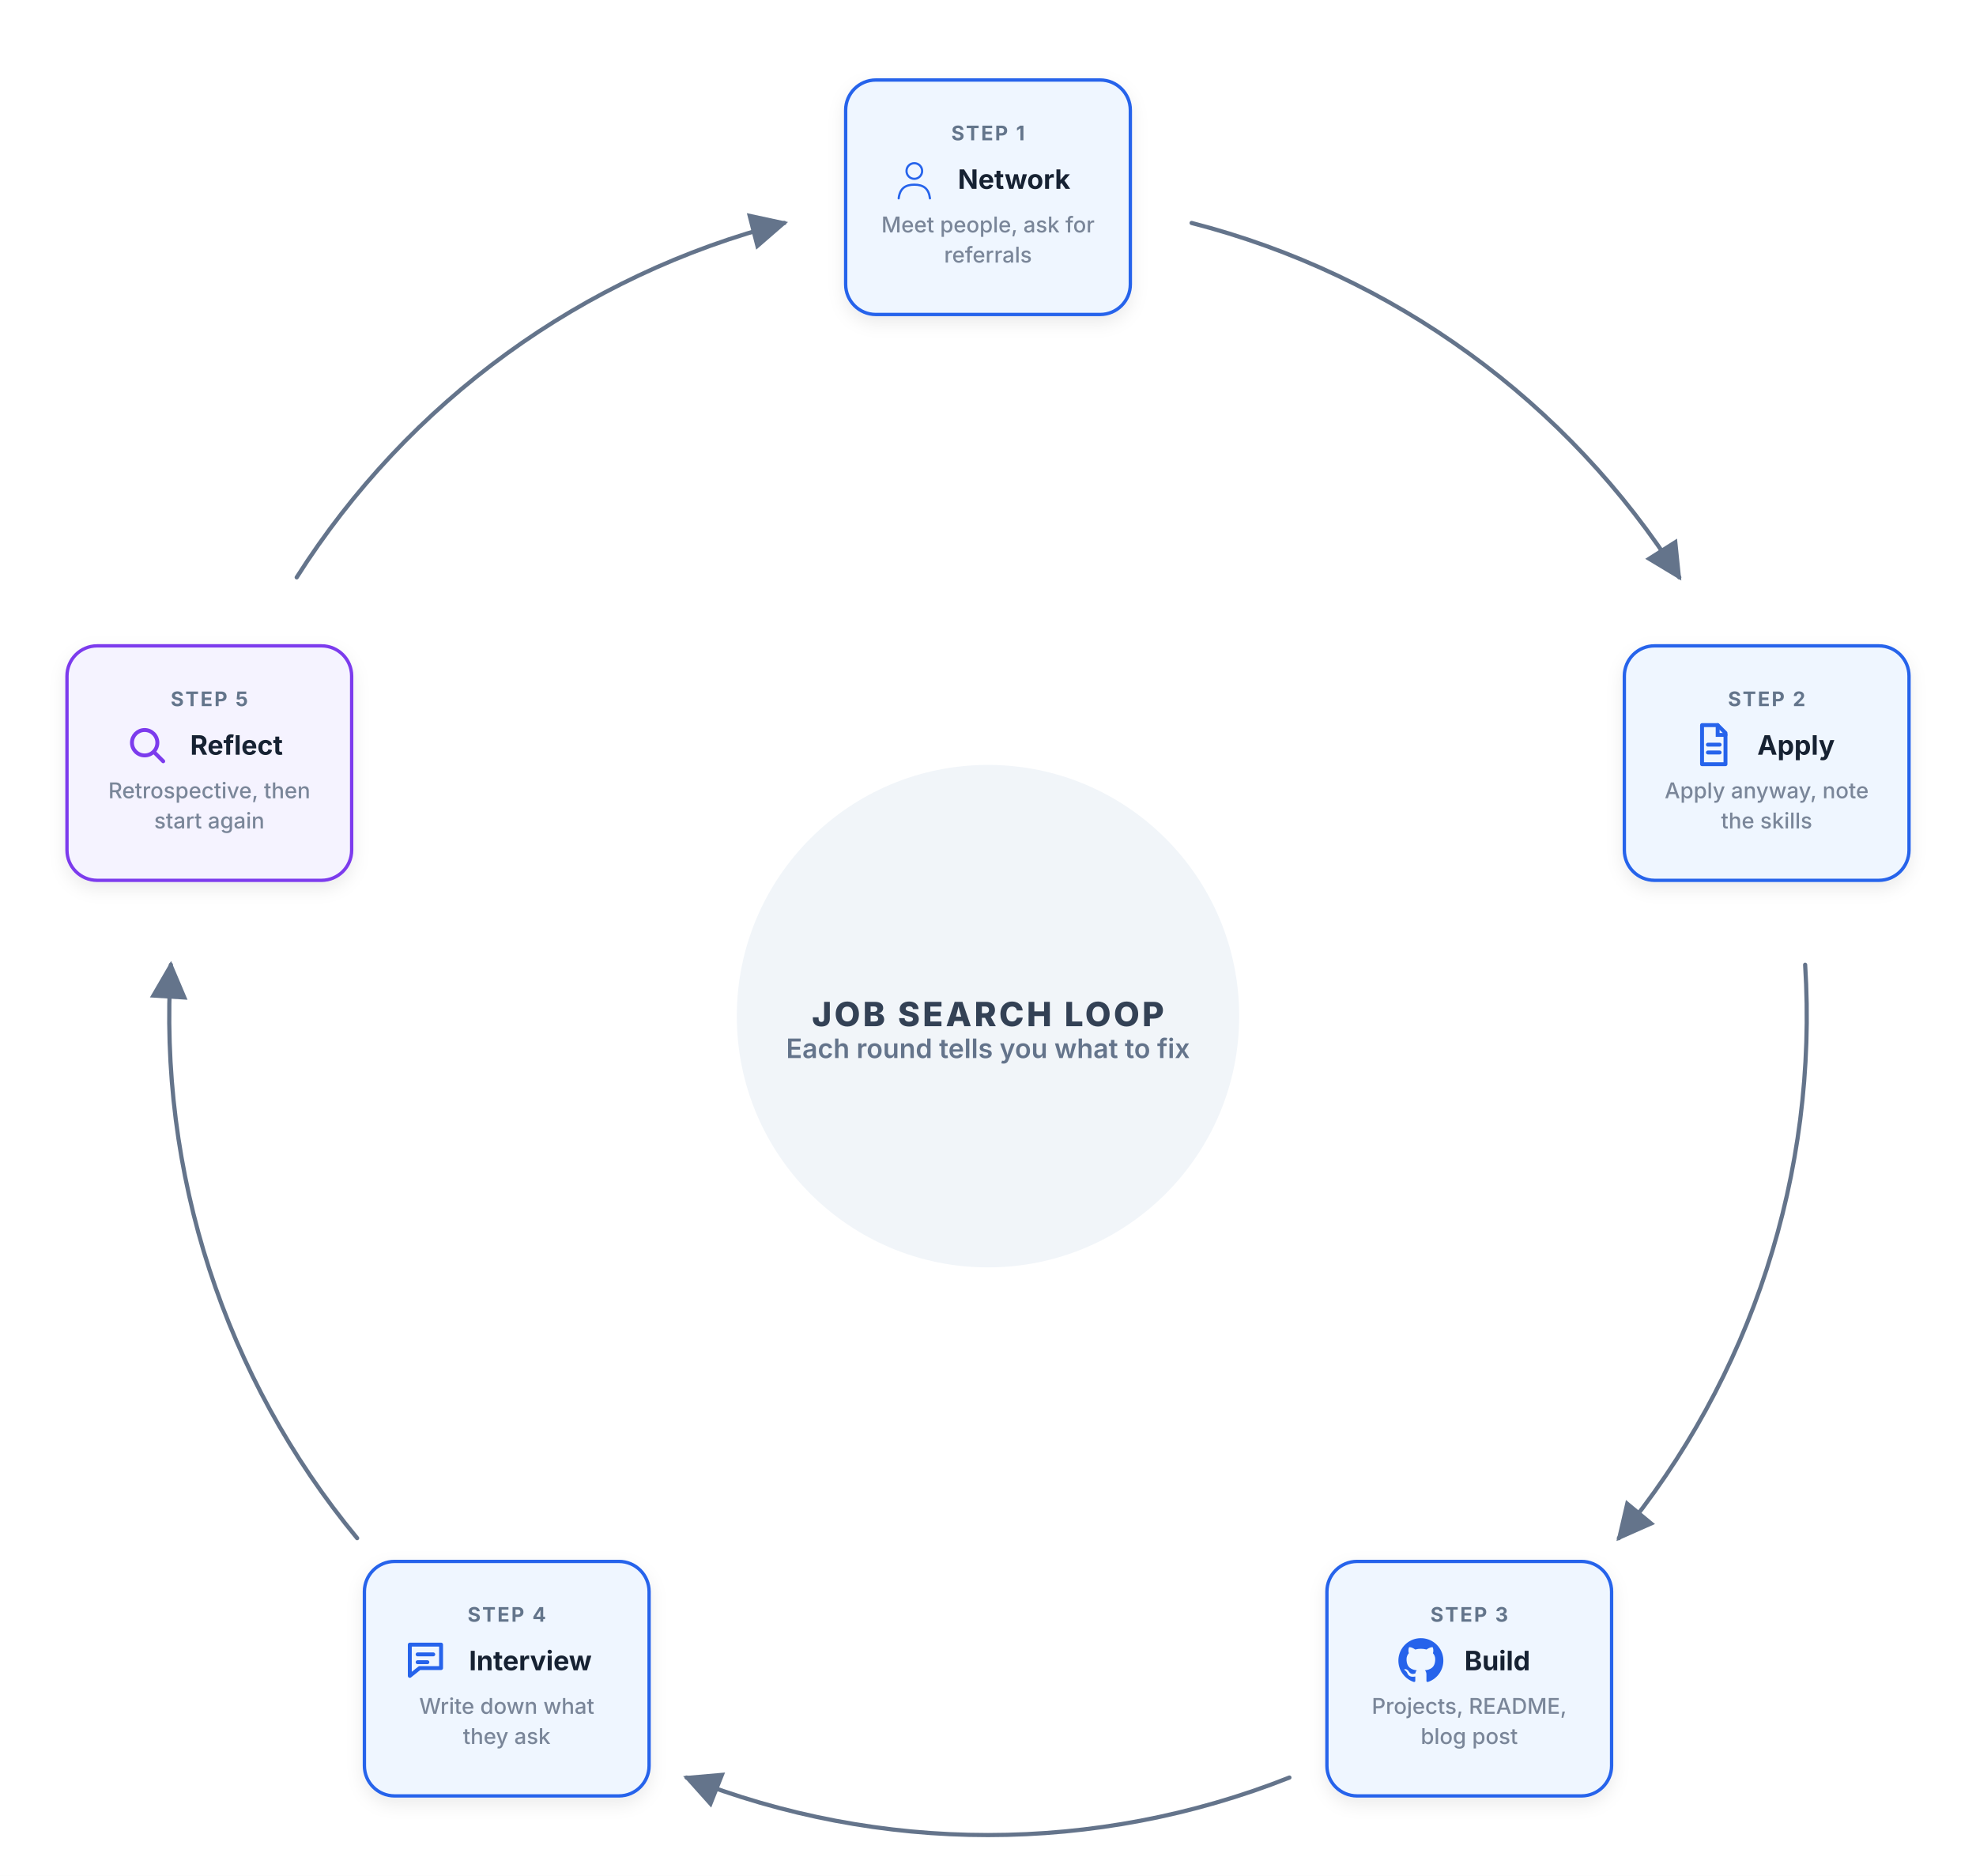
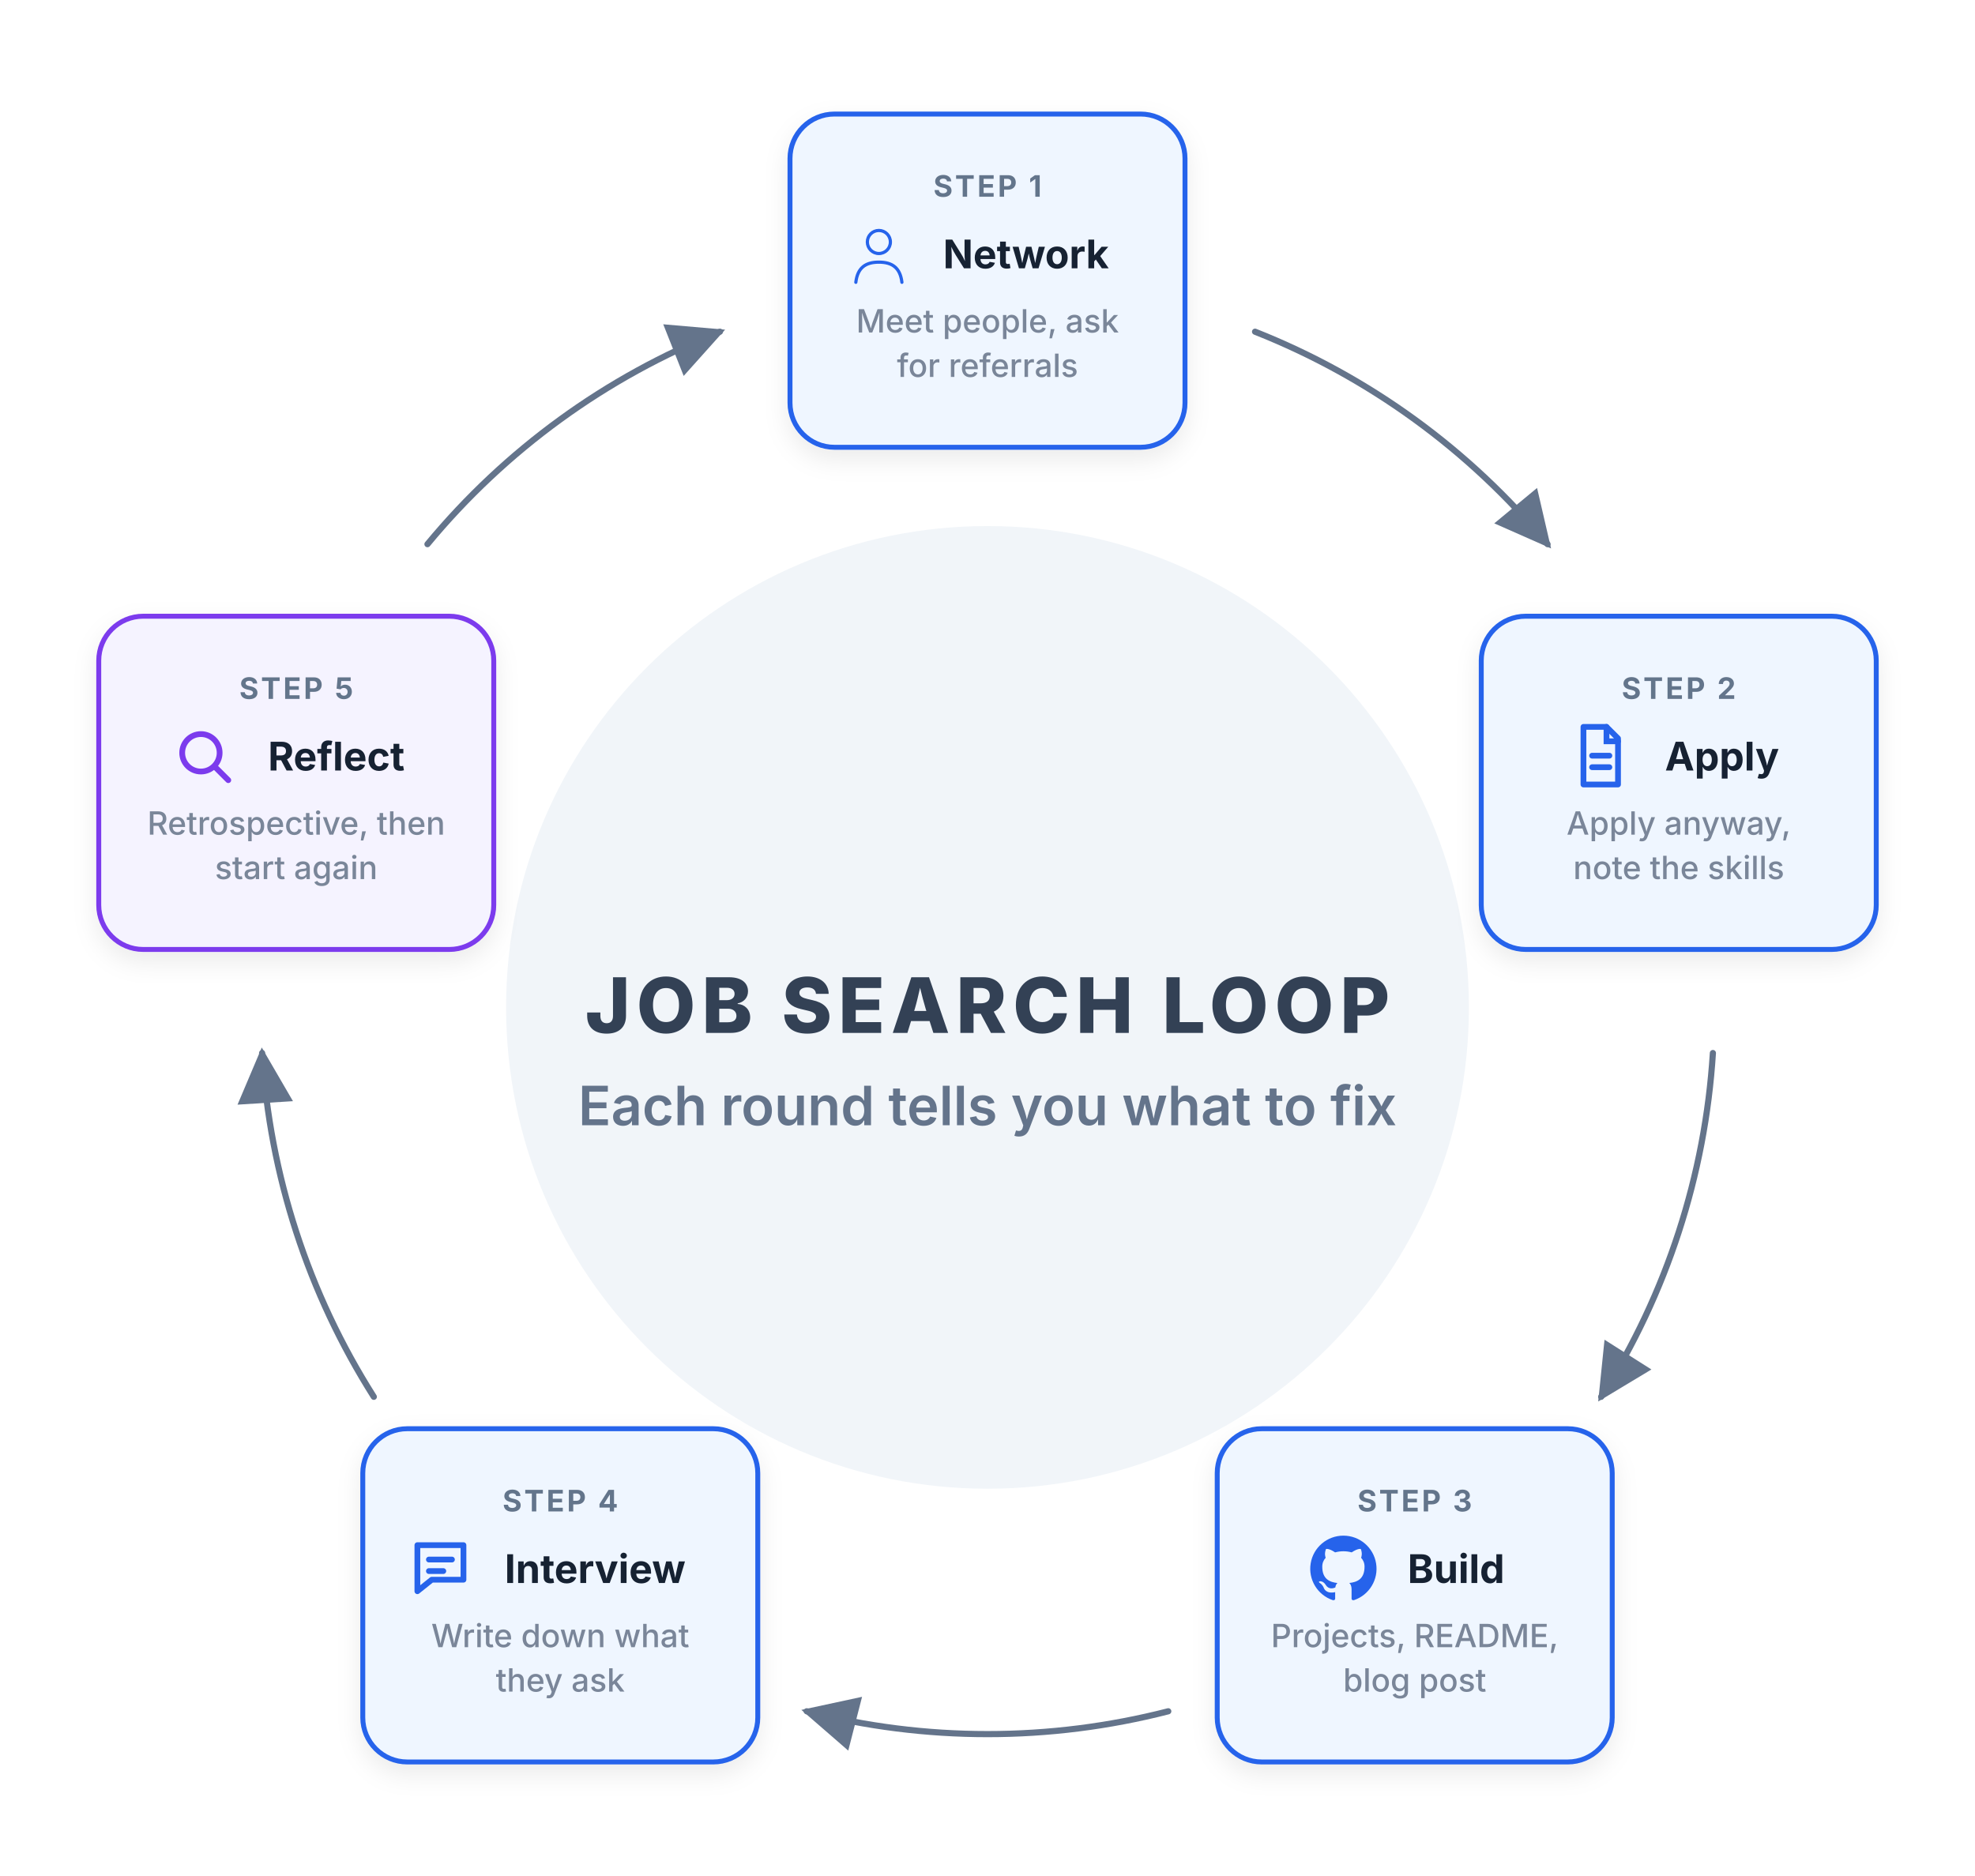
- <svg xmlns="http://www.w3.org/2000/svg" width="1180" height="1120" viewBox="0 0 1180 1120" role="img" aria-labelledby="title desc">
+ <svg xmlns="http://www.w3.org/2000/svg" width="800" height="760" viewBox="0 0 800 760" role="img" aria-labelledby="title desc">
  <defs>
    <filter id="shadow" x="-20%" y="-20%" width="140%" height="150%">
      <feDropShadow dx="0" dy="4" stdDeviation="5" flood-color="#0f172a" flood-opacity="0.08" />
    </filter>
    <marker id="arrow-purple" viewBox="0 0 10 10" refX="9" refY="5" markerWidth="9" markerHeight="9" orient="auto">
      <path d="M0 0 10 5 0 10Z" fill="#7c3aed" />
    </marker>
    <marker id="arrow-blue" viewBox="0 0 10 10" refX="9" refY="5" markerWidth="9" markerHeight="9" orient="auto">
      <path d="M0 0 10 5 0 10Z" fill="#2563eb" />
    </marker>
    <marker id="arrow-amber" viewBox="0 0 10 10" refX="9" refY="5" markerWidth="9" markerHeight="9" orient="auto">
      <path d="M0 0 10 5 0 10Z" fill="#c2410c" />
    </marker>
    <marker id="arrow-green" viewBox="0 0 10 10" refX="9" refY="5" markerWidth="9" markerHeight="9" orient="auto">
      <path d="M0 0 10 5 0 10Z" fill="#15803d" />
    </marker>
    <marker id="arrow-red" viewBox="0 0 10 10" refX="9" refY="5" markerWidth="9" markerHeight="9" orient="auto">
      <path d="M0 0 10 5 0 10Z" fill="#dc2626" />
    </marker>
    <marker id="arrow-gray" viewBox="0 0 10 10" refX="9" refY="5" markerWidth="9" markerHeight="9" orient="auto">
      <path d="M0 0 10 5 0 10Z" fill="#64748b" />
    </marker>
    <symbol id="icon-document" viewBox="0 0 24 24">
      <path d="M6 2h8l4 4v16H6Z" fill="none" stroke="currentColor" stroke-width="2" stroke-linejoin="round" />
      <path d="M14 2v5h4M9 12h6M9 16h6" fill="none" stroke="currentColor" stroke-width="2" stroke-linecap="round" />
    </symbol>
    <symbol id="icon-github" viewBox="0 0 24 24">
      <path fill="currentColor" d="M12 .7a11.5 11.5 0 0 0-3.64 22.41c.58.11.79-.25.79-.56v-2.23c-3.22.7-3.9-1.37-3.9-1.37-.53-1.34-1.29-1.7-1.29-1.7-1.05-.72.08-.71.08-.71 1.17.08 1.78 1.2 1.78 1.2 1.04 1.77 2.72 1.26 3.38.96.1-.75.4-1.26.74-1.55-2.57-.29-5.27-1.28-5.27-5.68 0-1.26.45-2.28 1.19-3.09-.12-.29-.52-1.46.11-3.05 0 0 .97-.31 3.16 1.18a10.9 10.9 0 0 1 5.76 0c2.2-1.49 3.16-1.18 3.16-1.18.63 1.59.23 2.76.11 3.05.74.81 1.19 1.83 1.19 3.09 0 4.42-2.71 5.38-5.29 5.67.42.36.79 1.06.79 2.14v3.27c0 .31.21.67.8.56A11.5 11.5 0 0 0 12 .7Z" />
    </symbol>
    <symbol id="icon-message" viewBox="0 0 24 24">
      <path d="M4 4h16v12H9l-5 4Z" fill="none" stroke="currentColor" stroke-width="2" stroke-linecap="round" stroke-linejoin="round" />
      <path d="M8 9h8M8 13h5" fill="none" stroke="currentColor" stroke-width="2" stroke-linecap="round" />
    </symbol>
    <symbol id="icon-search" viewBox="0 0 24 24">
      <circle cx="11" cy="11" r="6.5" fill="none" stroke="currentColor" stroke-width="2" />
      <path d="m16 16 4.5 4.5" fill="none" stroke="currentColor" stroke-width="2" stroke-linecap="round" />
    </symbol>
    <symbol id="icon-user" viewBox="0 0 24 24">
      <circle cx="12" cy="8" r="4" fill="none" stroke="currentColor" stroke-width="1.3" vector-effect="non-scaling-stroke" />
      <path d="M4 22c.6-5 3.3-7 8-7s7.4 2 8 7" fill="none" stroke="currentColor" stroke-width="1.3" stroke-linecap="round" vector-effect="non-scaling-stroke" />
    </symbol>
    <style>
      text { font-family: system-ui, -apple-system, BlinkMacSystemFont, "Segoe UI", sans-serif; fill: #172033; }
      .node rect { stroke-width: 2; }
      .node-title { font-size: 16px; font-weight: 750; text-anchor: middle; }
      .node-title.icon-copy { text-anchor: start; }
      .node-subtitle { font-size: 13px; font-weight: 500; fill: #7a8699; text-anchor: middle; }
      .eyebrow { font-size: 12px; font-weight: 750; letter-spacing: 1px; fill: #64748b; text-anchor: middle; }
      .mention-icon { font-size: 27px; font-weight: 750; text-anchor: middle; }
      .standalone-mention { font-size: 52px; font-weight: 750; text-anchor: middle; }
      .icon-node-title { font-size: 16px; font-weight: 750; text-anchor: middle; }
      .edge { fill: none; stroke-width: 2.5; stroke-linecap: round; stroke-linejoin: round; }
      .edge-label rect { stroke-width: 2; }
      .edge-label text { font-size: 14px; font-weight: 750; text-anchor: middle; dominant-baseline: central; }
      .divider { stroke: #cbd5e1; stroke-width: 2; stroke-dasharray: 6 8; stroke-linecap: round; }
      .center-annotation { fill: #f1f5f9; stroke: none; }
-       .center-title { font-size: 20px; font-weight: 800; letter-spacing: 1.6px; fill: #334155; text-anchor: middle; }
-       .center-detail { font-size: 16px; font-weight: 600; fill: #64748b; text-anchor: middle; }
+       .center-title { font-weight: 800; letter-spacing: 0.08em; fill: #334155; text-anchor: middle; }
+       .center-detail { font-weight: 600; fill: #64748b; text-anchor: middle; }
    </style>
  </defs>
-   <rect width="1180" height="1120" fill="#ffffff" />
-   <path class="edge" d="M711.59 133.12A488.93 488.93 0 0 1 1002.82 344.71" stroke="#64748b" marker-end="url(#arrow-gray)" />
-   <path class="edge" d="M1077.97 575.99A488.93 488.93 0 0 1 966.73 918.34" stroke="#64748b" marker-end="url(#arrow-gray)" />
-   <path class="edge" d="M769.99 1061.28A488.93 488.93 0 0 1 410.01 1061.28" stroke="#64748b" marker-end="url(#arrow-gray)" />
-   <path class="edge" d="M213.27 918.34A488.93 488.93 0 0 1 102.03 575.99" stroke="#64748b" marker-end="url(#arrow-gray)" />
-   <path class="edge" d="M177.18 344.71A488.93 488.93 0 0 1 468.41 133.12" stroke="#64748b" marker-end="url(#arrow-gray)" />
-   <circle class="center-annotation" cx="590" cy="606.69" r="150" />
-   <text class="center-title" x="590" y="612.69">JOB SEARCH LOOP</text>
-   <text class="center-detail" x="590" y="631.69">Each round tells you what to fix</text>
-   <g class="node node-blue" transform="translate(505 47.76)" filter="url(#shadow)">
-     <rect width="170" height="140" rx="18" fill="#eff6ff" stroke="#2563eb" />
-     <text class="eyebrow" x="85" y="36">STEP 1</text>
-     <use href="#icon-user" x="27" y="45" width="28" height="28" color="#2563eb" />
-     <text class="node-title icon-copy" x="67" y="65">Network</text>
-     <text class="node-subtitle" x="85" y="91">Meet people, ask for</text>
-     <text class="node-subtitle" x="85" y="109">referrals</text>
+   <rect width="800" height="760" fill="#ffffff" />
+   <path class="edge" d="M508.38 134.38A294.41 294.41 0 0 1 626.85 220.45" stroke="#64748b" marker-end="url(#arrow-gray)" />
+   <path class="edge" d="M693.83 426.6A294.41 294.41 0 0 1 648.58 565.87" stroke="#64748b" marker-end="url(#arrow-gray)" />
+   <path class="edge" d="M473.22 693.27A294.41 294.41 0 0 1 326.78 693.27" stroke="#64748b" marker-end="url(#arrow-gray)" />
+   <path class="edge" d="M151.42 565.87A294.41 294.41 0 0 1 106.17 426.6" stroke="#64748b" marker-end="url(#arrow-gray)" />
+   <path class="edge" d="M173.15 220.45A294.41 294.41 0 0 1 291.62 134.38" stroke="#64748b" marker-end="url(#arrow-gray)" />
+   <circle class="center-annotation" cx="400" cy="408.11" r="195" />
+   <text class="center-title" x="400" y="418.45" font-size="31">JOB SEARCH LOOP</text>
+   <text class="center-detail" x="400" y="455.85" font-size="22">Each round tells you what to fix</text>
+   <g class="node node-blue" transform="translate(320 46.2)" filter="url(#shadow)">
+     <rect width="160" height="135" rx="18" fill="#eff6ff" stroke="#2563eb" />
+     <text class="eyebrow" x="80" y="33.5">STEP 1</text>
+     <use href="#icon-user" x="22" y="42.5" width="28" height="28" color="#2563eb" />
+     <text class="node-title icon-copy" x="62" y="62.5">Network</text>
+     <text class="node-subtitle" x="80" y="88.5">Meet people, ask</text>
+     <text class="node-subtitle" x="80" y="106.5">for referrals</text>
  </g>
-   <g class="node node-blue" transform="translate(970 385.6)" filter="url(#shadow)">
-     <rect width="170" height="140" rx="18" fill="#eff6ff" stroke="#2563eb" />
-     <text class="eyebrow" x="85" y="36">STEP 2</text>
-     <use href="#icon-document" x="39.4" y="45" width="28" height="28" color="#2563eb" />
-     <text class="node-title icon-copy" x="79.4" y="65">Apply</text>
-     <text class="node-subtitle" x="85" y="91">Apply anyway, note</text>
-     <text class="node-subtitle" x="85" y="109">the skills</text>
+   <g class="node node-blue" transform="translate(600 249.64)" filter="url(#shadow)">
+     <rect width="160" height="135" rx="18" fill="#eff6ff" stroke="#2563eb" />
+     <text class="eyebrow" x="80" y="33.5">STEP 2</text>
+     <use href="#icon-document" x="34.4" y="42.5" width="28" height="28" color="#2563eb" />
+     <text class="node-title icon-copy" x="74.4" y="62.5">Apply</text>
+     <text class="node-subtitle" x="80" y="88.5">Apply anyway,</text>
+     <text class="node-subtitle" x="80" y="106.5">note the skills</text>
  </g>
-   <g class="node node-blue" transform="translate(792.39 932.24)" filter="url(#shadow)">
-     <rect width="170" height="140" rx="18" fill="#eff6ff" stroke="#2563eb" />
-     <text class="eyebrow" x="85" y="36">STEP 3</text>
-     <use href="#icon-github" x="42.1" y="45" width="28" height="28" color="#2563eb" />
-     <text class="node-title icon-copy" x="82.1" y="65">Build</text>
-     <text class="node-subtitle" x="85" y="91">Projects, README,</text>
-     <text class="node-subtitle" x="85" y="109">blog post</text>
+   <g class="node node-blue" transform="translate(493.05 578.8)" filter="url(#shadow)">
+     <rect width="160" height="135" rx="18" fill="#eff6ff" stroke="#2563eb" />
+     <text class="eyebrow" x="80" y="33.5">STEP 3</text>
+     <use href="#icon-github" x="37.1" y="42.5" width="28" height="28" color="#2563eb" />
+     <text class="node-title icon-copy" x="77.1" y="62.5">Build</text>
+     <text class="node-subtitle" x="80" y="88.5">Projects, README,</text>
+     <text class="node-subtitle" x="80" y="106.5">blog post</text>
  </g>
-   <g class="node node-blue" transform="translate(217.61 932.24)" filter="url(#shadow)">
-     <rect width="170" height="140" rx="18" fill="#eff6ff" stroke="#2563eb" />
-     <text class="eyebrow" x="85" y="36">STEP 4</text>
-     <use href="#icon-message" x="22.45" y="45" width="28" height="28" color="#2563eb" />
-     <text class="node-title icon-copy" x="62.45" y="65">Interview</text>
-     <text class="node-subtitle" x="85" y="91">Write down what</text>
-     <text class="node-subtitle" x="85" y="109">they ask</text>
+   <g class="node node-blue" transform="translate(146.95 578.8)" filter="url(#shadow)">
+     <rect width="160" height="135" rx="18" fill="#eff6ff" stroke="#2563eb" />
+     <text class="eyebrow" x="80" y="33.5">STEP 4</text>
+     <use href="#icon-message" x="17.45" y="42.5" width="28" height="28" color="#2563eb" />
+     <text class="node-title icon-copy" x="57.45" y="62.5">Interview</text>
+     <text class="node-subtitle" x="80" y="88.5">Write down what</text>
+     <text class="node-subtitle" x="80" y="106.5">they ask</text>
  </g>
-   <g class="node node-purple" transform="translate(40 385.6)" filter="url(#shadow)">
-     <rect width="170" height="140" rx="18" fill="#f5f3ff" stroke="#7c3aed" />
-     <text class="eyebrow" x="85" y="36">STEP 5</text>
-     <use href="#icon-search" x="33.55" y="45" width="28" height="28" color="#7c3aed" />
-     <text class="node-title icon-copy" x="73.55" y="65">Reflect</text>
-     <text class="node-subtitle" x="85" y="91">Retrospective, then</text>
-     <text class="node-subtitle" x="85" y="109">start again</text>
+   <g class="node node-purple" transform="translate(40 249.64)" filter="url(#shadow)">
+     <rect width="160" height="135" rx="18" fill="#f5f3ff" stroke="#7c3aed" />
+     <text class="eyebrow" x="80" y="33.5">STEP 5</text>
+     <use href="#icon-search" x="28.55" y="42.5" width="28" height="28" color="#7c3aed" />
+     <text class="node-title icon-copy" x="68.55" y="62.5">Reflect</text>
+     <text class="node-subtitle" x="80" y="88.5">Retrospective, then</text>
+     <text class="node-subtitle" x="80" y="106.5">start again</text>
  </g>
</svg>
